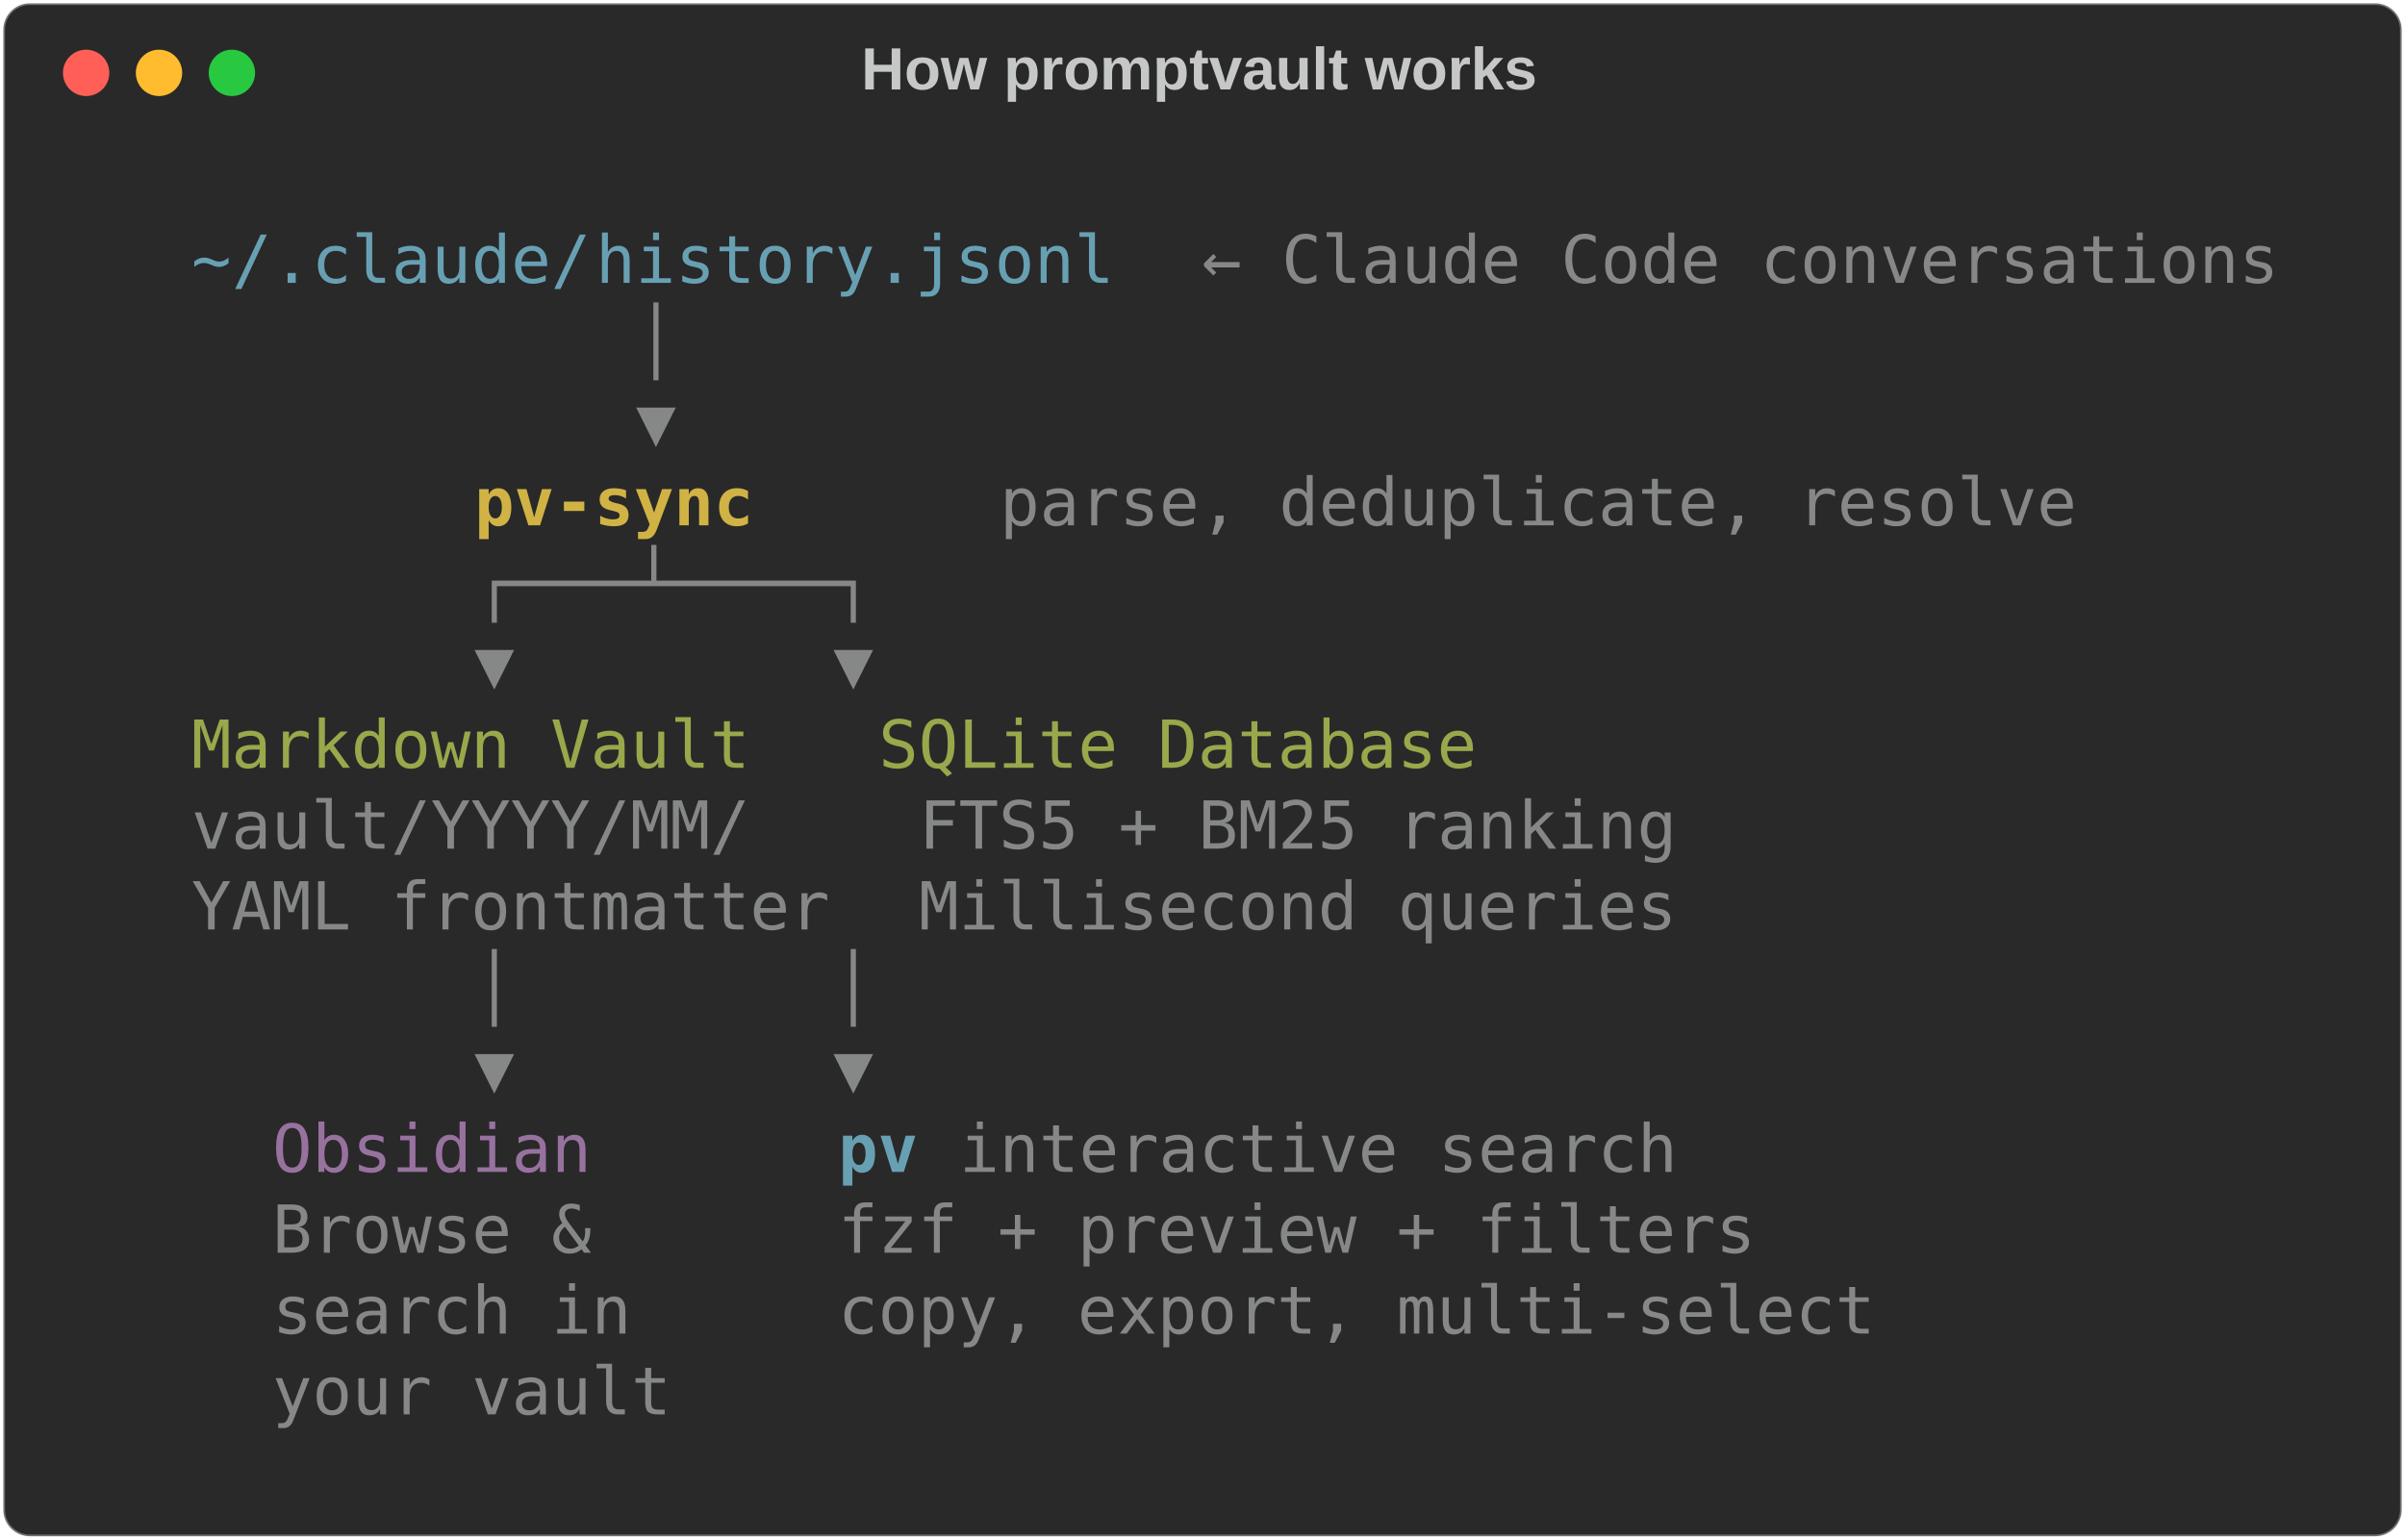
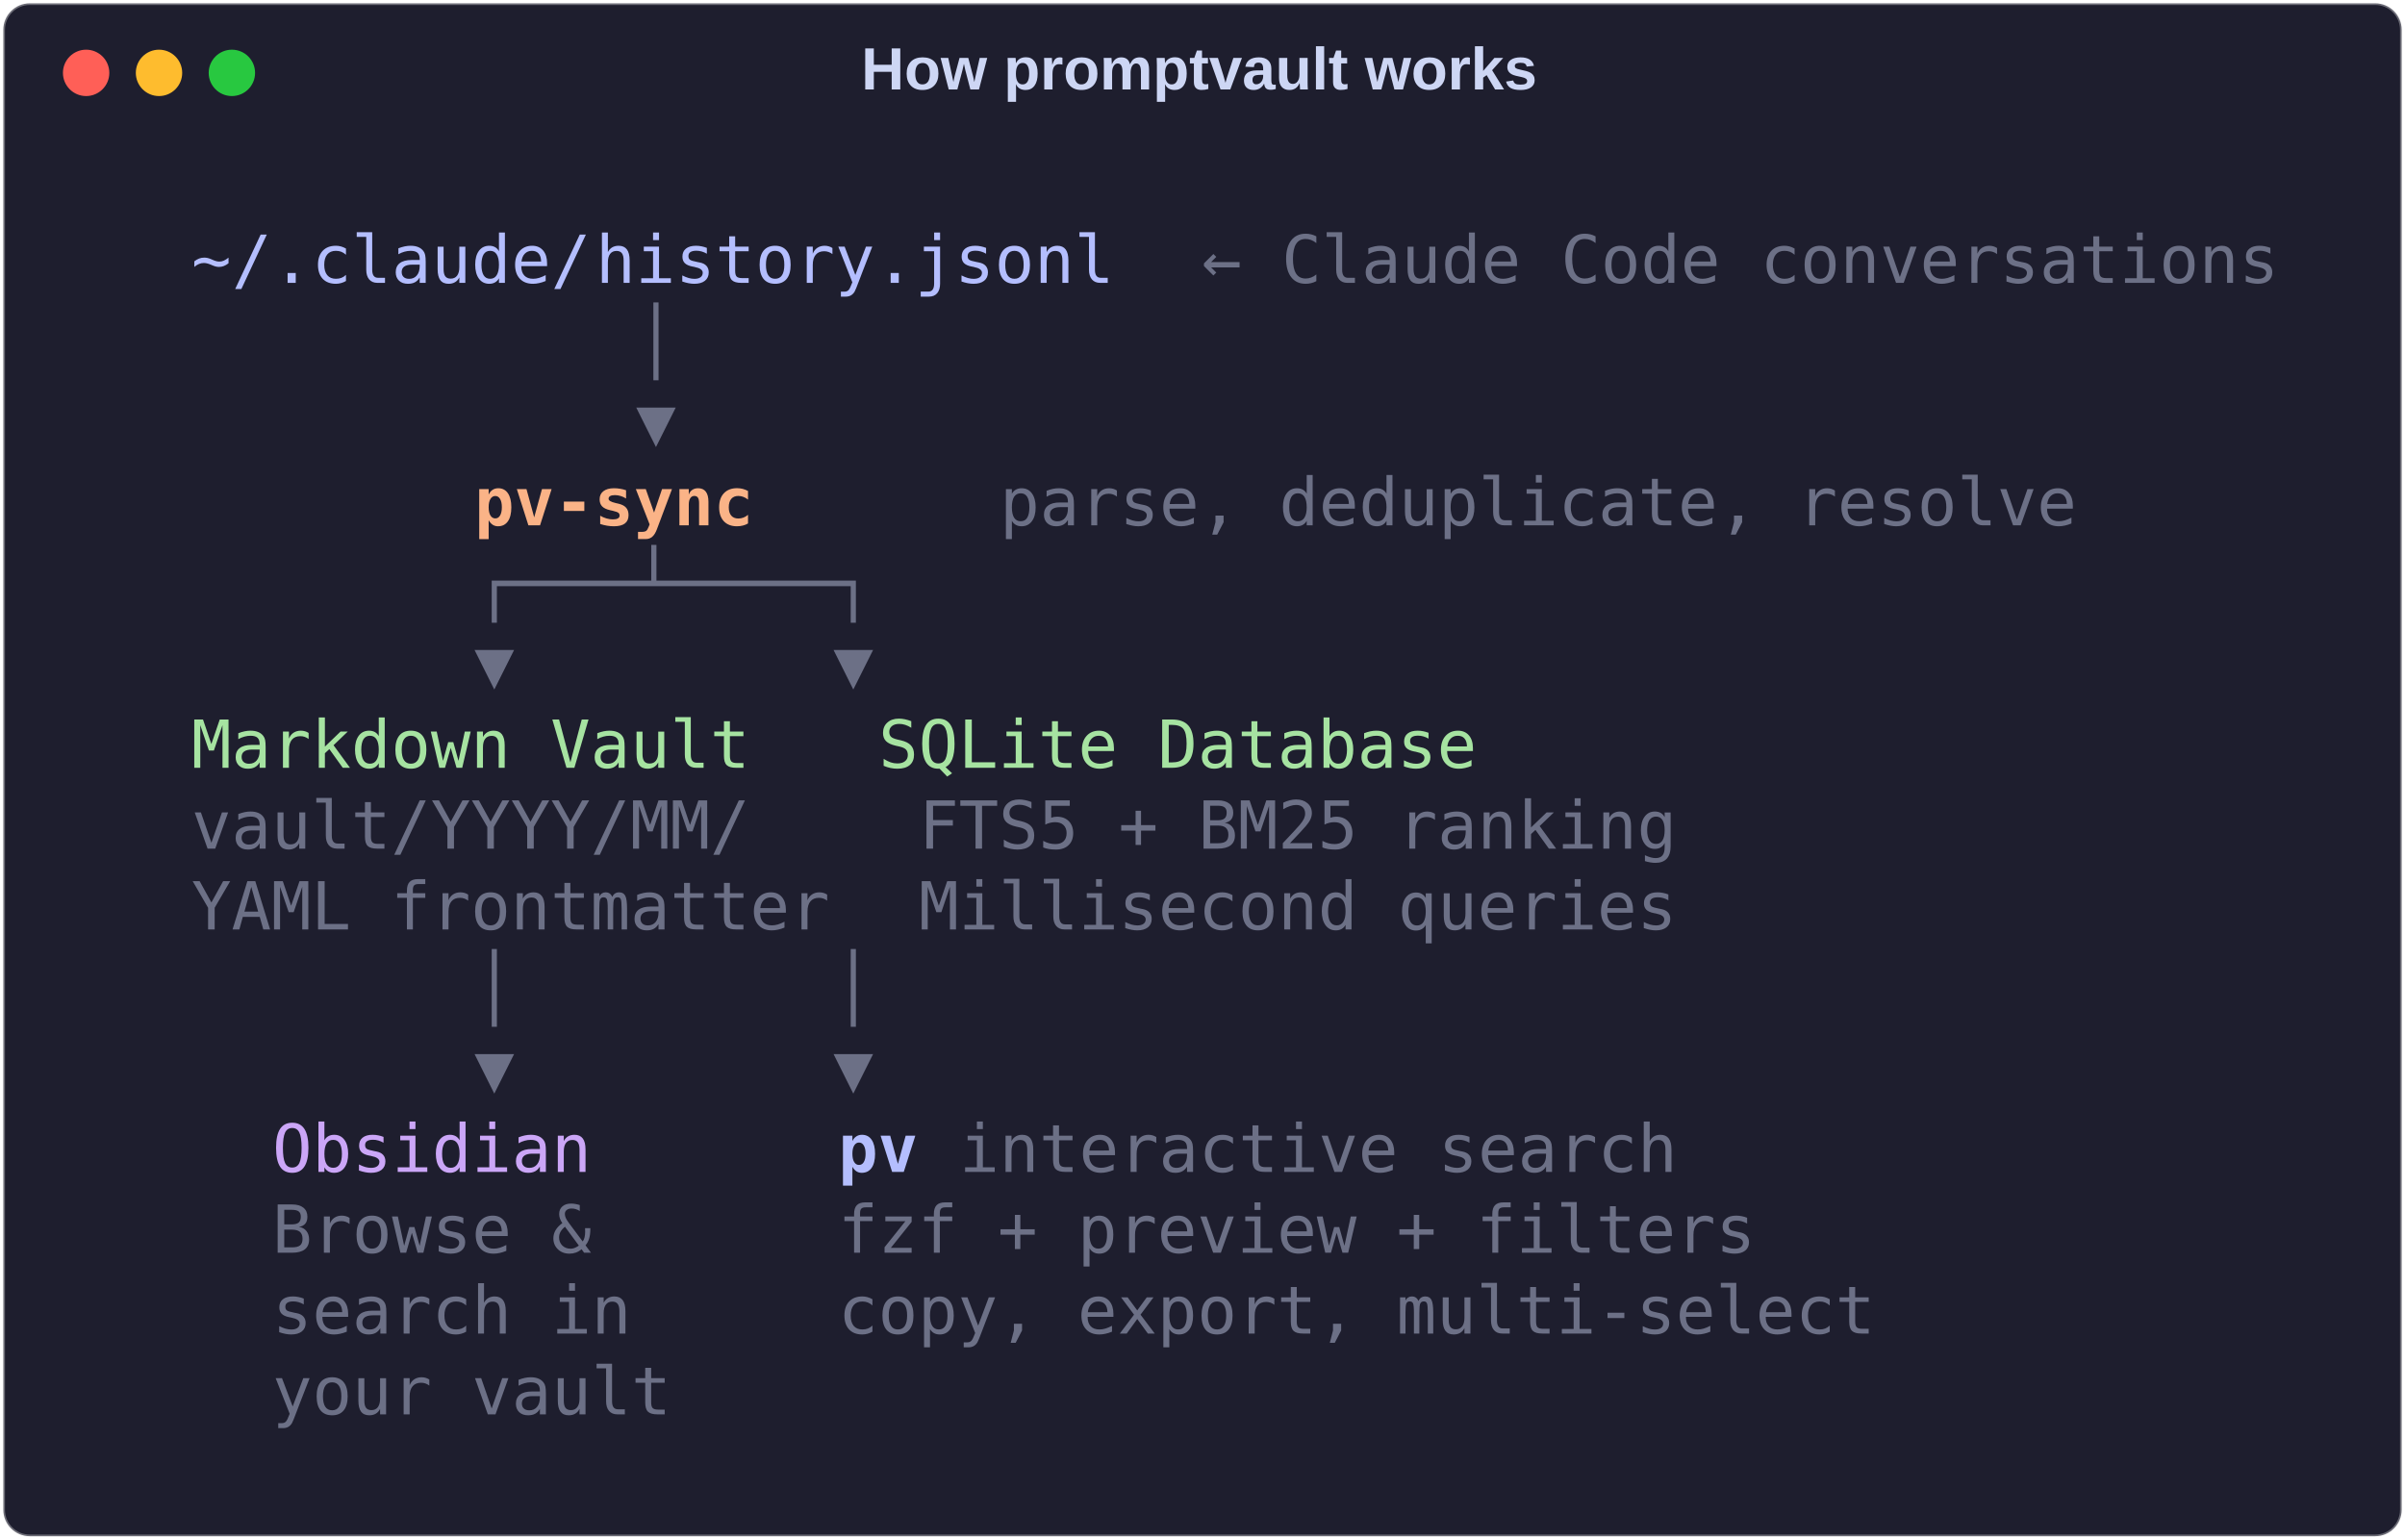
<svg xmlns="http://www.w3.org/2000/svg" class="rich-terminal" viewBox="0 0 726 464.8">
  <style>

    @font-face {
        font-family: "Fira Code";
        src: local("FiraCode-Regular"),
                url("https://cdnjs.cloudflare.com/ajax/libs/firacode/6.2.0/woff2/FiraCode-Regular.woff2") format("woff2"),
                url("https://cdnjs.cloudflare.com/ajax/libs/firacode/6.2.0/woff/FiraCode-Regular.woff") format("woff");
        font-style: normal;
        font-weight: 400;
    }
    @font-face {
        font-family: "Fira Code";
        src: local("FiraCode-Bold"),
                url("https://cdnjs.cloudflare.com/ajax/libs/firacode/6.2.0/woff2/FiraCode-Bold.woff2") format("woff2"),
                url("https://cdnjs.cloudflare.com/ajax/libs/firacode/6.2.0/woff/FiraCode-Bold.woff") format("woff");
        font-style: bold;
        font-weight: 700;
    }

    .terminal-157413169-matrix {
        font-family: Fira Code, monospace;
        font-size: 20px;
        line-height: 24.4px;
        font-variant-east-asian: full-width;
    }

    .terminal-157413169-title {
        font-size: 18px;
        font-weight: bold;
        font-family: arial;
    }

-     .terminal-157413169-r1 { fill: #c5c8c6 }
- .terminal-157413169-r2 { fill: #68a0b3 }
- .terminal-157413169-r3 { fill: #868887 }
- .terminal-157413169-r4 { fill: #d0b344;font-weight: bold }
- .terminal-157413169-r5 { fill: #98a84b }
- .terminal-157413169-r6 { fill: #98729f }
- .terminal-157413169-r7 { fill: #68a0b3;font-weight: bold }
+     .terminal-157413169-r1 { fill: #cdd6f4 }
+ .terminal-157413169-r2 { fill: #b4befe }
+ .terminal-157413169-r3 { fill: #6c7086 }
+ .terminal-157413169-r4 { fill: #fab387;font-weight: bold }
+ .terminal-157413169-r5 { fill: #a6e3a1 }
+ .terminal-157413169-r6 { fill: #cba6f7 }
+ .terminal-157413169-r7 { fill: #b4befe;font-weight: bold }
    </style>
  <defs>
    <clipPath id="terminal-157413169-clip-terminal">
      <rect x="0" y="0" width="706.6" height="413.8" />
    </clipPath>
    <clipPath id="terminal-157413169-line-0">
      <rect x="0" y="1.5" width="707.6" height="24.65" />
    </clipPath>
    <clipPath id="terminal-157413169-line-1">
      <rect x="0" y="25.9" width="707.6" height="24.65" />
    </clipPath>
    <clipPath id="terminal-157413169-line-2">
      <rect x="0" y="50.3" width="707.6" height="24.65" />
    </clipPath>
    <clipPath id="terminal-157413169-line-3">
      <rect x="0" y="74.7" width="707.6" height="24.65" />
    </clipPath>
    <clipPath id="terminal-157413169-line-4">
      <rect x="0" y="99.1" width="707.6" height="24.65" />
    </clipPath>
    <clipPath id="terminal-157413169-line-5">
      <rect x="0" y="123.5" width="707.6" height="24.65" />
    </clipPath>
    <clipPath id="terminal-157413169-line-6">
      <rect x="0" y="147.9" width="707.6" height="24.65" />
    </clipPath>
    <clipPath id="terminal-157413169-line-7">
      <rect x="0" y="172.3" width="707.6" height="24.65" />
    </clipPath>
    <clipPath id="terminal-157413169-line-8">
      <rect x="0" y="196.7" width="707.6" height="24.65" />
    </clipPath>
    <clipPath id="terminal-157413169-line-9">
      <rect x="0" y="221.1" width="707.6" height="24.65" />
    </clipPath>
    <clipPath id="terminal-157413169-line-10">
      <rect x="0" y="245.5" width="707.6" height="24.65" />
    </clipPath>
    <clipPath id="terminal-157413169-line-11">
      <rect x="0" y="269.9" width="707.6" height="24.65" />
    </clipPath>
    <clipPath id="terminal-157413169-line-12">
      <rect x="0" y="294.3" width="707.6" height="24.65" />
    </clipPath>
    <clipPath id="terminal-157413169-line-13">
      <rect x="0" y="318.7" width="707.6" height="24.65" />
    </clipPath>
    <clipPath id="terminal-157413169-line-14">
      <rect x="0" y="343.1" width="707.6" height="24.65" />
    </clipPath>
    <clipPath id="terminal-157413169-line-15">
      <rect x="0" y="367.5" width="707.6" height="24.65" />
    </clipPath>
  </defs>
-   <rect fill="#292929" stroke="rgba(255,255,255,0.35)" stroke-width="1" x="1" y="1" width="724" height="462.8" rx="8" />
-   <text class="terminal-157413169-title" fill="#c5c8c6" text-anchor="middle" x="362" y="27">How promptvault works</text>
+   <rect fill="#1e1e2e" stroke="rgba(255,255,255,0.35)" stroke-width="1" x="1" y="1" width="724" height="462.8" rx="8" />
+   <text class="terminal-157413169-title" fill="#cdd6f4" text-anchor="middle" x="362" y="27">How promptvault works</text>
  <g transform="translate(26,22)">
    <circle cx="0" cy="0" r="7" fill="#ff5f57" />
    <circle cx="22" cy="0" r="7" fill="#febc2e" />
    <circle cx="44" cy="0" r="7" fill="#28c840" />
  </g>
  <g transform="translate(9, 41)" clip-path="url(#terminal-157413169-clip-terminal)">
    <g class="terminal-157413169-matrix">
      <text class="terminal-157413169-r1" x="707.6" y="20" textLength="12.2" clip-path="url(#terminal-157413169-line-0)">
</text>
      <text class="terminal-157413169-r2" x="48.8" y="44.4" textLength="12.2" clip-path="url(#terminal-157413169-line-1)">~</text>
      <text class="terminal-157413169-r2" x="61" y="44.4" textLength="109.8" clip-path="url(#terminal-157413169-line-1)">/.claude/</text>
      <text class="terminal-157413169-r2" x="170.8" y="44.4" textLength="158.6" clip-path="url(#terminal-157413169-line-1)">history.jsonl</text>
      <text class="terminal-157413169-r3" x="353.8" y="44.4" textLength="329.4" clip-path="url(#terminal-157413169-line-1)">← Claude Code conversations</text>
      <text class="terminal-157413169-r1" x="707.6" y="44.4" textLength="12.2" clip-path="url(#terminal-157413169-line-1)">
</text>
      <text class="terminal-157413169-r3" x="183" y="68.8" textLength="12.2" clip-path="url(#terminal-157413169-line-2)">│</text>
      <text class="terminal-157413169-r1" x="707.6" y="68.8" textLength="12.2" clip-path="url(#terminal-157413169-line-2)">
</text>
      <text class="terminal-157413169-r3" x="183" y="93.2" textLength="12.2" clip-path="url(#terminal-157413169-line-3)">▼</text>
      <text class="terminal-157413169-r1" x="707.6" y="93.2" textLength="12.2" clip-path="url(#terminal-157413169-line-3)">
</text>
      <text class="terminal-157413169-r4" x="134.2" y="117.6" textLength="85.4" clip-path="url(#terminal-157413169-line-4)">pv-sync</text>
      <text class="terminal-157413169-r3" x="292.8" y="117.6" textLength="329.4" clip-path="url(#terminal-157413169-line-4)">parse, deduplicate, resolve</text>
      <text class="terminal-157413169-r1" x="707.6" y="117.6" textLength="12.2" clip-path="url(#terminal-157413169-line-4)">
</text>
      <text class="terminal-157413169-r3" x="134.2" y="142" textLength="122" clip-path="url(#terminal-157413169-line-5)">┌───┴────┐</text>
      <text class="terminal-157413169-r1" x="707.6" y="142" textLength="12.2" clip-path="url(#terminal-157413169-line-5)">
</text>
      <text class="terminal-157413169-r3" x="134.2" y="166.4" textLength="122" clip-path="url(#terminal-157413169-line-6)">▼        ▼</text>
      <text class="terminal-157413169-r1" x="707.6" y="166.4" textLength="12.2" clip-path="url(#terminal-157413169-line-6)">
</text>
      <text class="terminal-157413169-r5" x="48.8" y="190.8" textLength="170.8" clip-path="url(#terminal-157413169-line-7)">Markdown Vault</text>
      <text class="terminal-157413169-r5" x="256.2" y="190.8" textLength="183" clip-path="url(#terminal-157413169-line-7)">SQLite Database</text>
      <text class="terminal-157413169-r1" x="707.6" y="190.8" textLength="12.2" clip-path="url(#terminal-157413169-line-7)">
</text>
      <text class="terminal-157413169-r3" x="48.8" y="215.2" textLength="170.8" clip-path="url(#terminal-157413169-line-8)">vault/YYYY/MM/</text>
      <text class="terminal-157413169-r3" x="268.4" y="215.2" textLength="231.8" clip-path="url(#terminal-157413169-line-8)">FTS5 + BM25 ranking</text>
      <text class="terminal-157413169-r1" x="707.6" y="215.2" textLength="12.2" clip-path="url(#terminal-157413169-line-8)">
</text>
      <text class="terminal-157413169-r3" x="48.8" y="239.6" textLength="195.2" clip-path="url(#terminal-157413169-line-9)">YAML frontmatter</text>
      <text class="terminal-157413169-r3" x="268.4" y="239.6" textLength="231.8" clip-path="url(#terminal-157413169-line-9)">Millisecond queries</text>
      <text class="terminal-157413169-r1" x="707.6" y="239.6" textLength="12.2" clip-path="url(#terminal-157413169-line-9)">
</text>
      <text class="terminal-157413169-r3" x="134.2" y="264" textLength="122" clip-path="url(#terminal-157413169-line-10)">│        │</text>
      <text class="terminal-157413169-r1" x="707.6" y="264" textLength="12.2" clip-path="url(#terminal-157413169-line-10)">
</text>
      <text class="terminal-157413169-r3" x="134.2" y="288.4" textLength="122" clip-path="url(#terminal-157413169-line-11)">▼        ▼</text>
      <text class="terminal-157413169-r1" x="707.6" y="288.4" textLength="12.2" clip-path="url(#terminal-157413169-line-11)">
</text>
      <text class="terminal-157413169-r6" x="73.2" y="312.8" textLength="97.6" clip-path="url(#terminal-157413169-line-12)">Obsidian</text>
      <text class="terminal-157413169-r7" x="244" y="312.8" textLength="24.4" clip-path="url(#terminal-157413169-line-12)">pv</text>
      <text class="terminal-157413169-r3" x="280.6" y="312.8" textLength="219.6" clip-path="url(#terminal-157413169-line-12)">interactive search</text>
      <text class="terminal-157413169-r1" x="707.6" y="312.8" textLength="12.2" clip-path="url(#terminal-157413169-line-12)">
</text>
      <text class="terminal-157413169-r3" x="73.2" y="337.2" textLength="97.6" clip-path="url(#terminal-157413169-line-13)">Browse &amp;</text>
      <text class="terminal-157413169-r3" x="244" y="337.2" textLength="280.6" clip-path="url(#terminal-157413169-line-13)">fzf + preview + filters</text>
      <text class="terminal-157413169-r1" x="707.6" y="337.2" textLength="12.2" clip-path="url(#terminal-157413169-line-13)">
</text>
      <text class="terminal-157413169-r3" x="73.2" y="361.6" textLength="109.8" clip-path="url(#terminal-157413169-line-14)">search in</text>
      <text class="terminal-157413169-r3" x="244" y="361.6" textLength="317.2" clip-path="url(#terminal-157413169-line-14)">copy, export, multi-select</text>
      <text class="terminal-157413169-r1" x="707.6" y="361.6" textLength="12.2" clip-path="url(#terminal-157413169-line-14)">
</text>
      <text class="terminal-157413169-r3" x="73.2" y="386" textLength="122" clip-path="url(#terminal-157413169-line-15)">your vault</text>
      <text class="terminal-157413169-r1" x="707.6" y="386" textLength="12.2" clip-path="url(#terminal-157413169-line-15)">
</text>
      <text class="terminal-157413169-r1" x="707.6" y="410.4" textLength="12.2" clip-path="url(#terminal-157413169-line-16)">
</text>
    </g>
  </g>
</svg>
